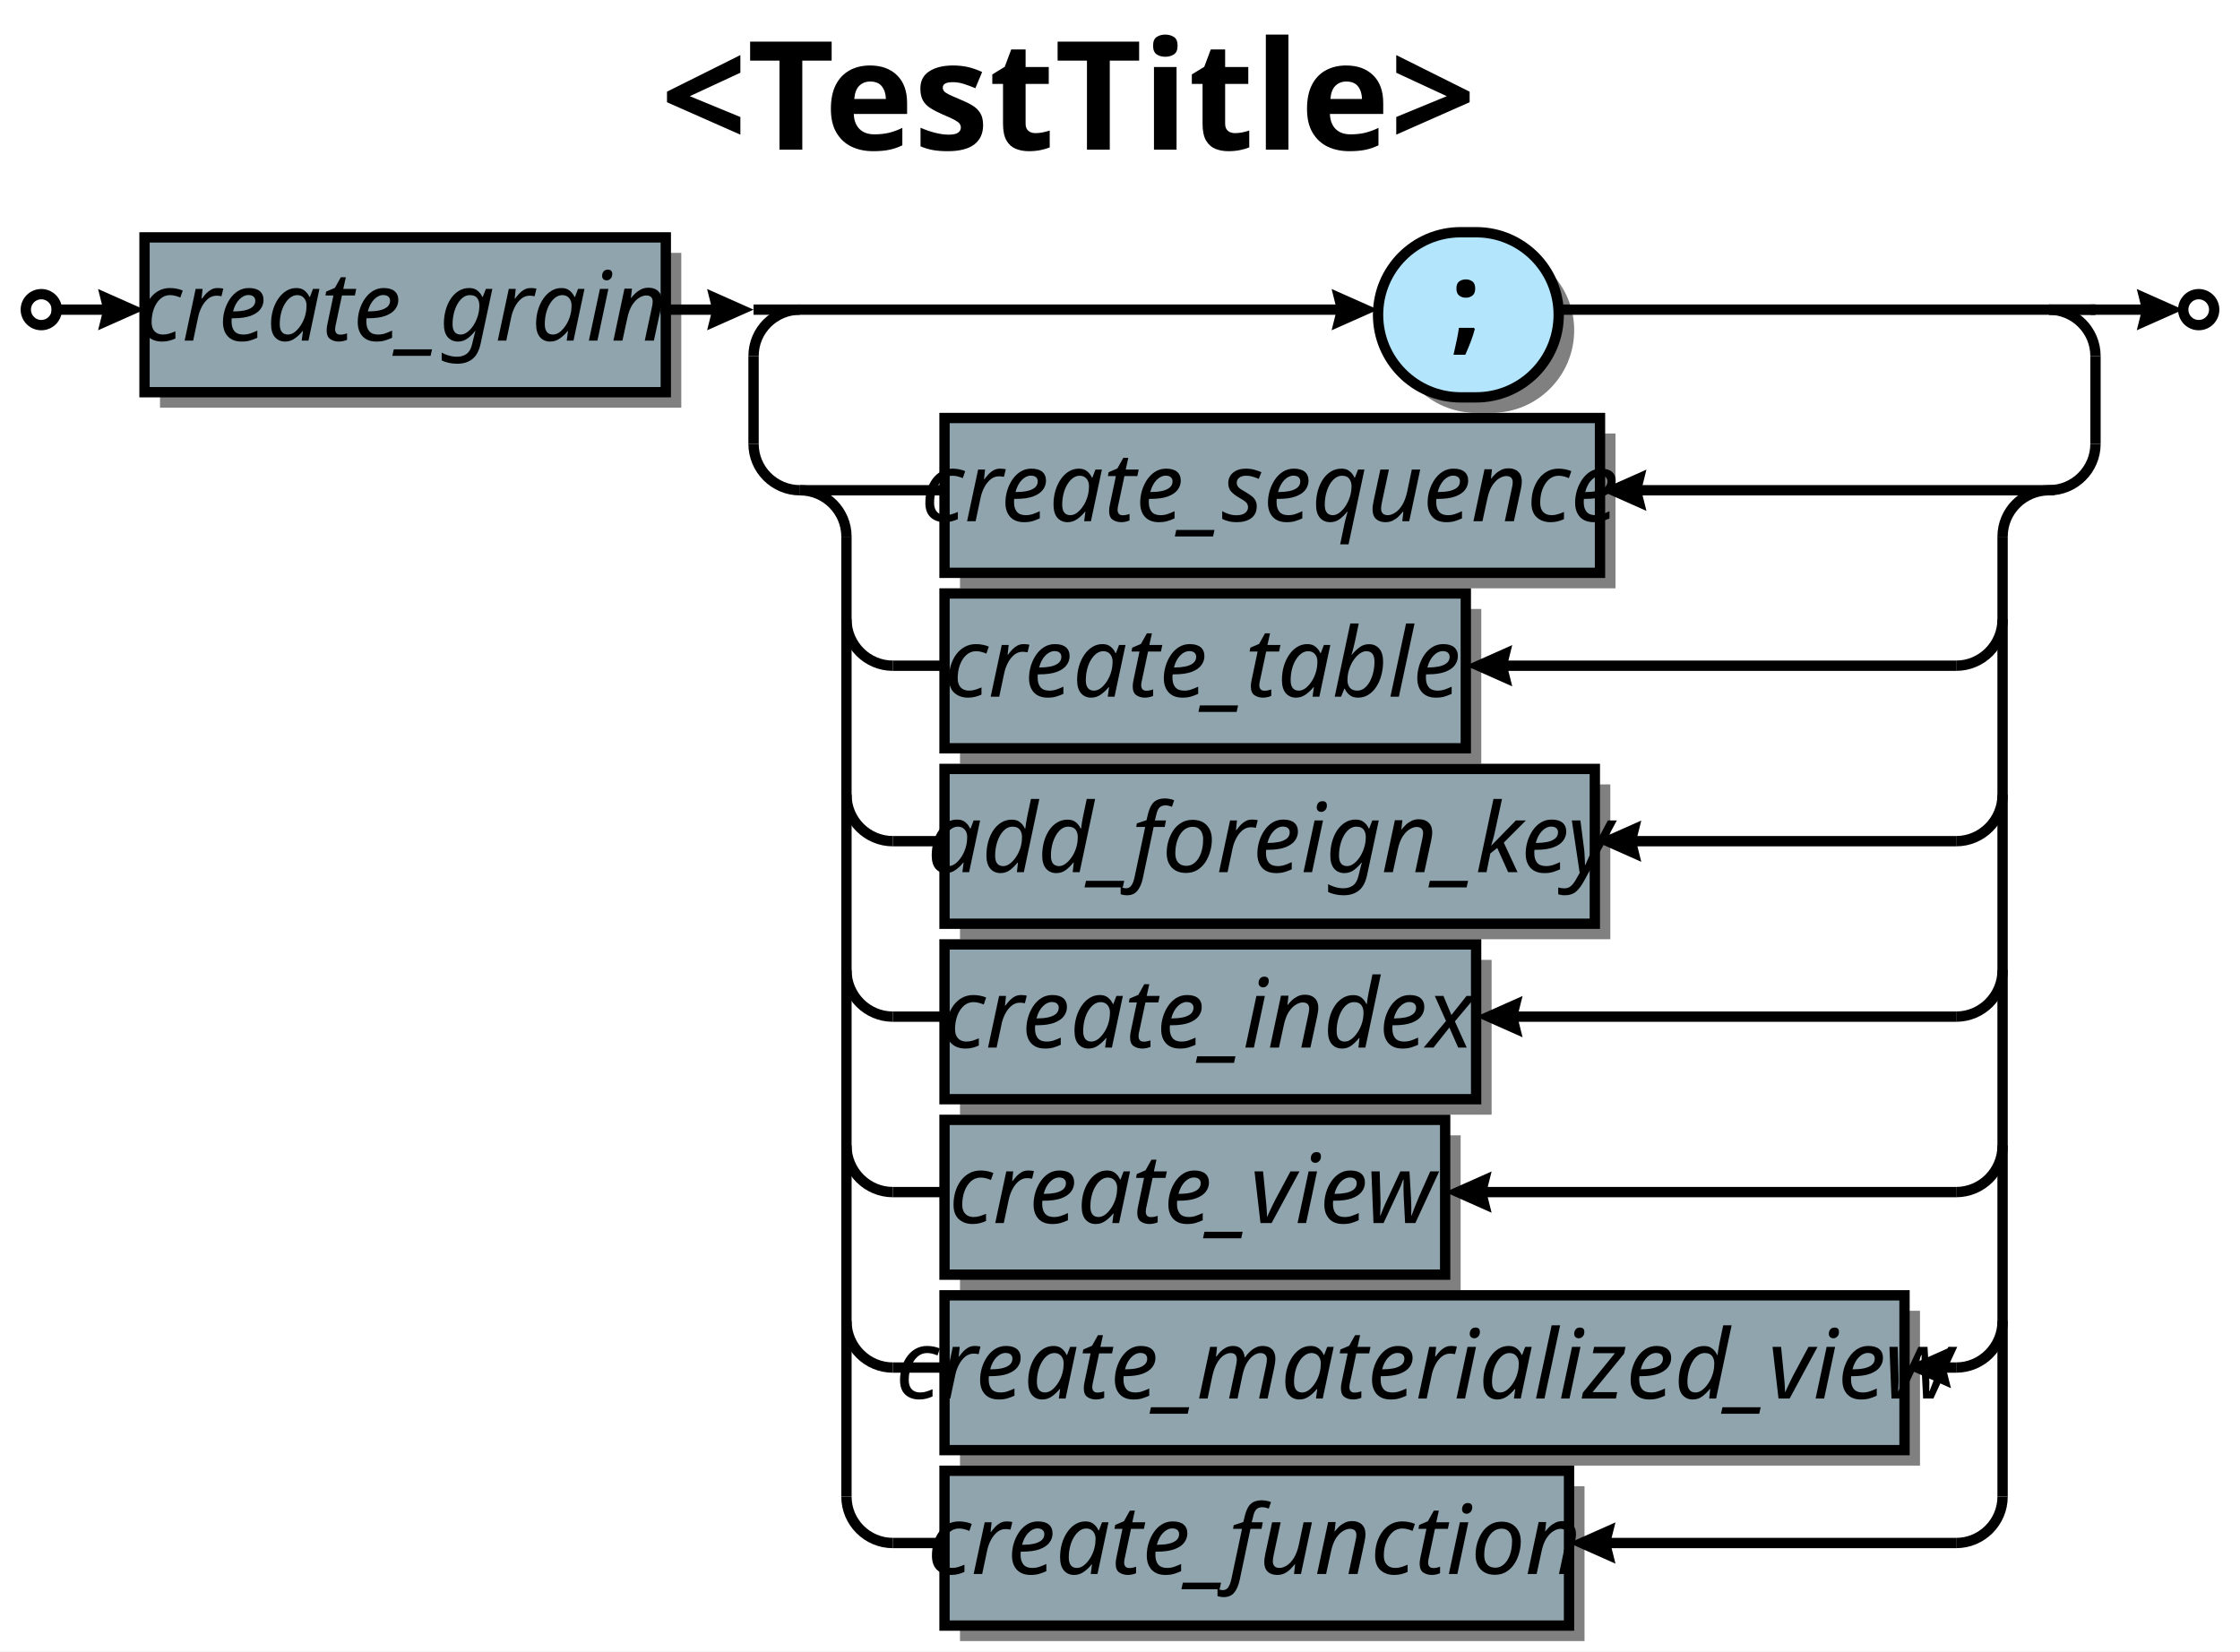
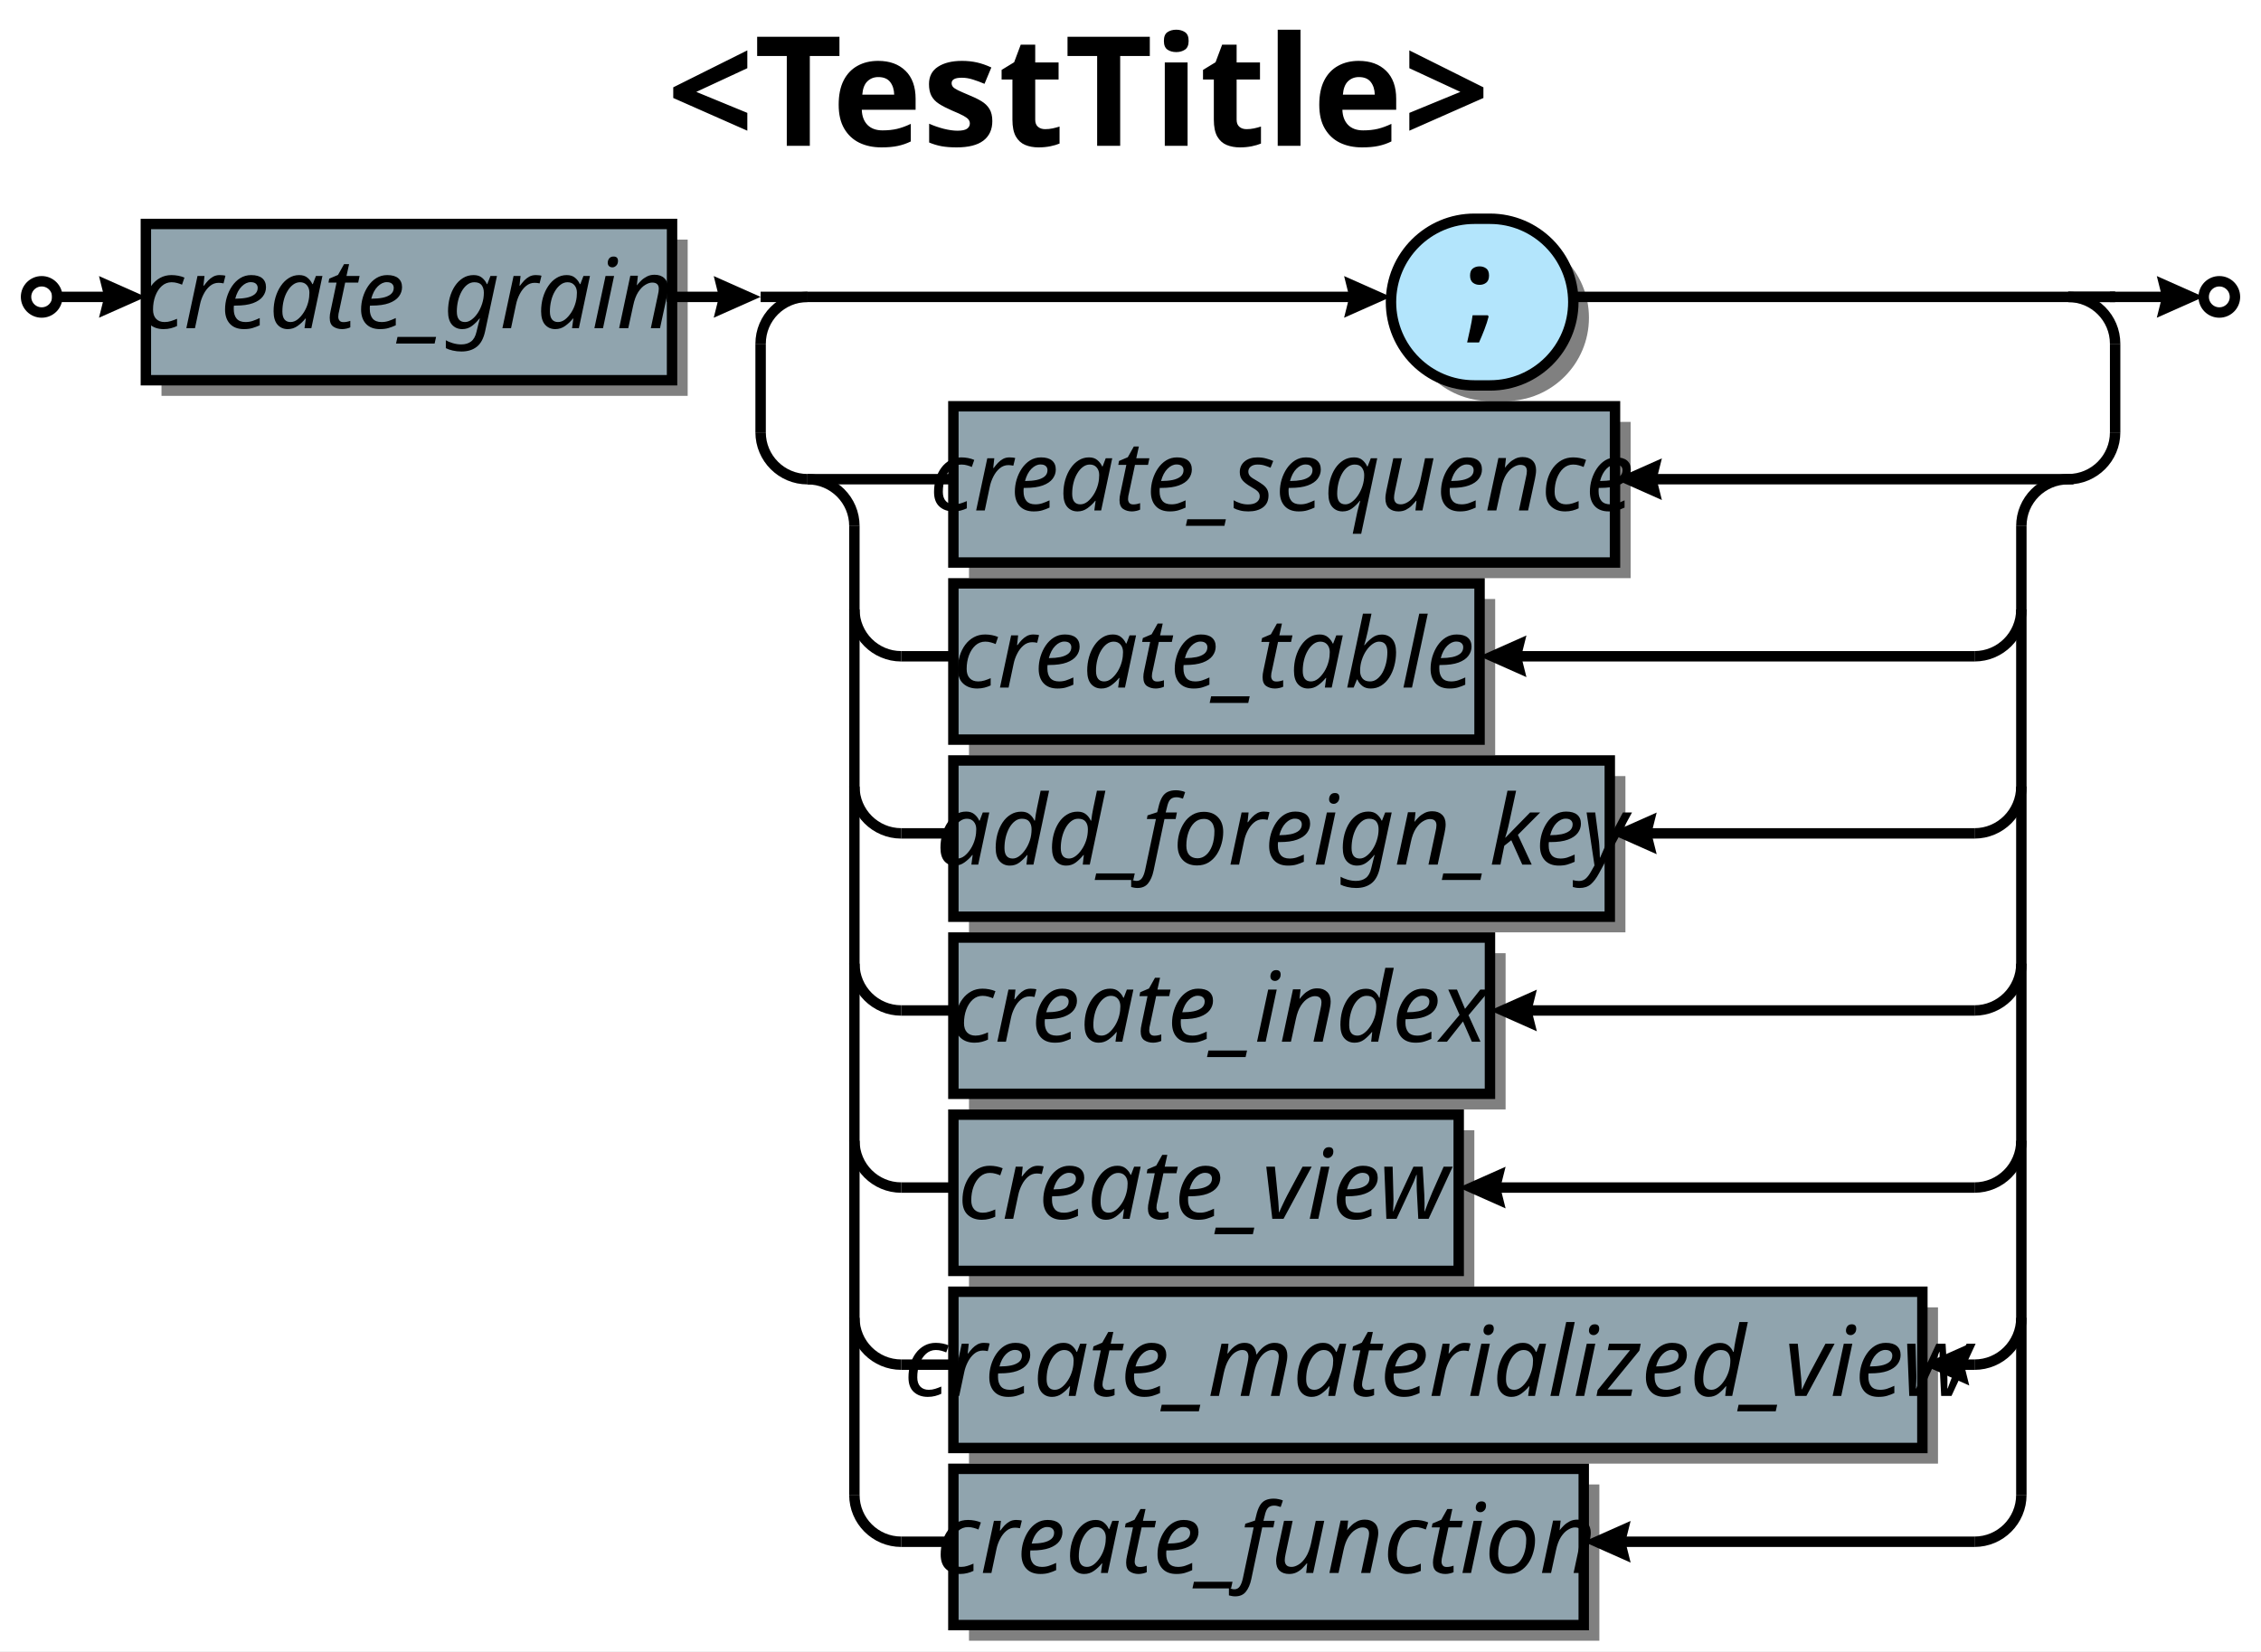
- <svg xmlns="http://www.w3.org/2000/svg" xml:space="preserve" width="434" height="320" version="1.1">
+ <svg xmlns="http://www.w3.org/2000/svg" xml:space="preserve" width="434" height="317" version="1.1">
  <style type="text/css">

.title_font {fill:#000000; text-anchor:middle;
font-family:PT Sans Bold; font-size:22pt; font-weight:bold; font-style:normal; }
.token_font {fill:#000000; text-anchor:middle;
font-family:PT Sans Bold; font-size:16pt; font-weight:bold; font-style:normal; }
.box_font {fill:#000000; text-anchor:middle;
font-family:PT Sans Italic; font-size:14pt; font-weight:normal; font-style:italic; }
.bubble_font {fill:#000000; text-anchor:middle;
font-family:PT Sans Bold; font-size:14pt; font-weight:bold; font-style:normal; }
.hex_font {fill:#000000; text-anchor:middle;
font-family:PT Sans Bold; font-size:14pt; font-weight:bold; font-style:normal; }
.label {fill: #000; text-anchor:middle; font-size:16pt; font-weight:bold; font-family:Sans;}
.link {fill: #0D47A1;}
.link:hover {fill: #0D47A1; text-decoration:underline;}
.link:visited {fill: #4A148C;}

</style>
  <defs>
    <marker id="arrow" markerWidth="5" markerHeight="4" refX="2.5" refY="2" orient="auto" markerUnits="strokeWidth">
      <path d="M0,0 L0.5,2 L0,4 L4.5,2 z" fill="#000000" />
    </marker>
  </defs>
  <rect width="100%" height="100%" fill="white" />
-   <circle cx="8" cy="60" r="3" stroke="#000000" stroke-width="2" fill="#ffffff" />
-   <rect x="31" y="49" width="101" height="30" fill="#000000" fill-opacity="0.498" />
-   <rect x="28" y="46" width="101" height="30" stroke="#000000" stroke-width="2" fill="#90a4ae" fill-opacity="1.0" />
-   <text class="box_font" x="78" y="66">create_grain</text>
-   <path d="M286,80 A16,16 0 0,1 286,48 H289 A16,16 0 0,1 289,80 z" fill="#000000" fill-opacity="0.498" />
-   <path d="M283,77 A16,16 0 0,1 283,45 H286 A16,16 0 0,1 286,77 z" stroke="#000000" stroke-width="2" fill="#b3e5fc" fill-opacity="1.0" />
-   <text class="token_font" x="284" y="66">;</text>
-   <rect x="186" y="84" width="127" height="30" fill="#000000" fill-opacity="0.498" />
-   <rect x="183" y="81" width="127" height="30" stroke="#000000" stroke-width="2" fill="#90a4ae" fill-opacity="1.0" />
-   <text class="box_font" x="246" y="101">create_sequence</text>
-   <rect x="186" y="118" width="101" height="30" fill="#000000" fill-opacity="0.498" />
-   <rect x="183" y="115" width="101" height="30" stroke="#000000" stroke-width="2" fill="#90a4ae" fill-opacity="1.0" />
-   <text class="box_font" x="233" y="135">create_table</text>
-   <rect x="186" y="152" width="126" height="30" fill="#000000" fill-opacity="0.498" />
-   <rect x="183" y="149" width="126" height="30" stroke="#000000" stroke-width="2" fill="#90a4ae" fill-opacity="1.0" />
-   <text class="box_font" x="246" y="169">add_foreign_key</text>
-   <rect x="186" y="186" width="103" height="30" fill="#000000" fill-opacity="0.498" />
-   <rect x="183" y="183" width="103" height="30" stroke="#000000" stroke-width="2" fill="#90a4ae" fill-opacity="1.0" />
-   <text class="box_font" x="234" y="203">create_index</text>
-   <rect x="186" y="220" width="97" height="30" fill="#000000" fill-opacity="0.498" />
-   <rect x="183" y="217" width="97" height="30" stroke="#000000" stroke-width="2" fill="#90a4ae" fill-opacity="1.0" />
-   <text class="box_font" x="231" y="237">create_view</text>
-   <rect x="186" y="254" width="186" height="30" fill="#000000" fill-opacity="0.498" />
-   <rect x="183" y="251" width="186" height="30" stroke="#000000" stroke-width="2" fill="#90a4ae" fill-opacity="1.0" />
-   <text class="box_font" x="276" y="271">create_materialized_view</text>
-   <rect x="186" y="288" width="121" height="30" fill="#000000" fill-opacity="0.498" />
-   <rect x="183" y="285" width="121" height="30" stroke="#000000" stroke-width="2" fill="#90a4ae" fill-opacity="1.0" />
-   <text class="box_font" x="243" y="305">create_function</text>
-   <line x1="155" y1="95" x2="183" y2="95" stroke="#000000" stroke-width="2" />
-   <line x1="398" y1="95" x2="314" y2="95" stroke="#000000" stroke-width="2" marker-end="url(#arrow)" />
-   <path d="M164,104 A9,9 0 0,0 155,95" stroke="#000000" stroke-width="2" fill="none" />
-   <line x1="173" y1="129" x2="183" y2="129" stroke="#000000" stroke-width="2" />
-   <line x1="379" y1="129" x2="288" y2="129" stroke="#000000" stroke-width="2" marker-end="url(#arrow)" />
-   <path d="M164,120 A9,9 0 0,0 173,129" stroke="#000000" stroke-width="2" fill="none" />
-   <path d="M379,129 A9,9 0 0,0 388,120" stroke="#000000" stroke-width="2" fill="none" />
-   <line x1="173" y1="163" x2="183" y2="163" stroke="#000000" stroke-width="2" />
-   <line x1="379" y1="163" x2="313" y2="163" stroke="#000000" stroke-width="2" marker-end="url(#arrow)" />
-   <path d="M164,154 A9,9 0 0,0 173,163" stroke="#000000" stroke-width="2" fill="none" />
-   <path d="M379,163 A9,9 0 0,0 388,154" stroke="#000000" stroke-width="2" fill="none" />
-   <line x1="173" y1="197" x2="183" y2="197" stroke="#000000" stroke-width="2" />
-   <line x1="379" y1="197" x2="290" y2="197" stroke="#000000" stroke-width="2" marker-end="url(#arrow)" />
-   <path d="M164,188 A9,9 0 0,0 173,197" stroke="#000000" stroke-width="2" fill="none" />
-   <path d="M379,197 A9,9 0 0,0 388,188" stroke="#000000" stroke-width="2" fill="none" />
-   <line x1="173" y1="231" x2="183" y2="231" stroke="#000000" stroke-width="2" />
-   <line x1="379" y1="231" x2="284" y2="231" stroke="#000000" stroke-width="2" marker-end="url(#arrow)" />
-   <path d="M164,222 A9,9 0 0,0 173,231" stroke="#000000" stroke-width="2" fill="none" />
-   <path d="M379,231 A9,9 0 0,0 388,222" stroke="#000000" stroke-width="2" fill="none" />
-   <line x1="173" y1="265" x2="183" y2="265" stroke="#000000" stroke-width="2" />
-   <line x1="379" y1="265" x2="373" y2="265" stroke="#000000" stroke-width="2" marker-end="url(#arrow)" />
-   <path d="M164,256 A9,9 0 0,0 173,265" stroke="#000000" stroke-width="2" fill="none" />
-   <path d="M379,265 A9,9 0 0,0 388,256" stroke="#000000" stroke-width="2" fill="none" />
-   <line x1="173" y1="299" x2="183" y2="299" stroke="#000000" stroke-width="2" />
-   <line x1="379" y1="299" x2="308" y2="299" stroke="#000000" stroke-width="2" marker-end="url(#arrow)" />
-   <path d="M164,290 A9,9 0 0,0 173,299" stroke="#000000" stroke-width="2" fill="none" />
-   <path d="M379,299 A9,9 0 0,0 388,290" stroke="#000000" stroke-width="2" fill="none" />
-   <path d="M397,95 A9,9 0 0,0 388,104" stroke="#000000" stroke-width="2" fill="none" />
-   <line x1="164" y1="290" x2="164" y2="104" stroke="#000000" stroke-width="2" />
-   <line x1="388" y1="290" x2="388" y2="104" stroke="#000000" stroke-width="2" />
-   <line x1="155" y1="60" x2="263" y2="60" stroke="#000000" stroke-width="2" marker-end="url(#arrow)" />
-   <line x1="302" y1="60" x2="406" y2="60" stroke="#000000" stroke-width="2" />
-   <line x1="146" y1="60" x2="155" y2="60" stroke="#000000" stroke-width="2" />
-   <path d="M155,60 A9,9 0 0,0 146,69" stroke="#000000" stroke-width="2" fill="none" />
-   <line x1="146" y1="69" x2="146" y2="86" stroke="#000000" stroke-width="2" />
-   <path d="M146,86 A9,9 0 0,0 155,95" stroke="#000000" stroke-width="2" fill="none" />
-   <path d="M406,69 A9,9 0 0,0 397,60" stroke="#000000" stroke-width="2" fill="none" />
-   <line x1="406" y1="69" x2="406" y2="86" stroke="#000000" stroke-width="2" />
-   <path d="M397,95 A9,9 0 0,0 406,86" stroke="#000000" stroke-width="2" fill="none" />
-   <line x1="397" y1="60" x2="406" y2="60" stroke="#000000" stroke-width="2" />
-   <line x1="128" y1="60" x2="142" y2="60" stroke="#000000" stroke-width="2" marker-end="url(#arrow)" />
-   <line x1="10" y1="60" x2="24" y2="60" stroke="#000000" stroke-width="2" marker-end="url(#arrow)" />
-   <circle cx="426" cy="60" r="3" stroke="#000000" stroke-width="2" fill="#ffffff" />
-   <line x1="405" y1="60" x2="419" y2="60" stroke="#000000" stroke-width="2" marker-end="url(#arrow)" />
-   <text class="title_font" x="207" y="29">&lt;TestTitle&gt;</text>
+   <circle cx="8" cy="57" r="3" stroke="#000000" stroke-width="2" fill="#ffffff" />
+   <rect x="31" y="46" width="101" height="30" fill="#000000" fill-opacity="0.498" />
+   <rect x="28" y="43" width="101" height="30" stroke="#000000" stroke-width="2" fill="#90a4ae" fill-opacity="1.0" />
+   <text class="box_font" x="78" y="63">create_grain</text>
+   <path d="M286,77 A16,16 0 0,1 286,45 H289 A16,16 0 0,1 289,77 z" fill="#000000" fill-opacity="0.498" />
+   <path d="M283,74 A16,16 0 0,1 283,42 H286 A16,16 0 0,1 286,74 z" stroke="#000000" stroke-width="2" fill="#b3e5fc" fill-opacity="1.0" />
+   <text class="token_font" x="284" y="63">;</text>
+   <rect x="186" y="81" width="127" height="30" fill="#000000" fill-opacity="0.498" />
+   <rect x="183" y="78" width="127" height="30" stroke="#000000" stroke-width="2" fill="#90a4ae" fill-opacity="1.0" />
+   <text class="box_font" x="246" y="98">create_sequence</text>
+   <rect x="186" y="115" width="101" height="30" fill="#000000" fill-opacity="0.498" />
+   <rect x="183" y="112" width="101" height="30" stroke="#000000" stroke-width="2" fill="#90a4ae" fill-opacity="1.0" />
+   <text class="box_font" x="233" y="132">create_table</text>
+   <rect x="186" y="149" width="126" height="30" fill="#000000" fill-opacity="0.498" />
+   <rect x="183" y="146" width="126" height="30" stroke="#000000" stroke-width="2" fill="#90a4ae" fill-opacity="1.0" />
+   <text class="box_font" x="246" y="166">add_foreign_key</text>
+   <rect x="186" y="183" width="103" height="30" fill="#000000" fill-opacity="0.498" />
+   <rect x="183" y="180" width="103" height="30" stroke="#000000" stroke-width="2" fill="#90a4ae" fill-opacity="1.0" />
+   <text class="box_font" x="234" y="200">create_index</text>
+   <rect x="186" y="217" width="97" height="30" fill="#000000" fill-opacity="0.498" />
+   <rect x="183" y="214" width="97" height="30" stroke="#000000" stroke-width="2" fill="#90a4ae" fill-opacity="1.0" />
+   <text class="box_font" x="231" y="234">create_view</text>
+   <rect x="186" y="251" width="186" height="30" fill="#000000" fill-opacity="0.498" />
+   <rect x="183" y="248" width="186" height="30" stroke="#000000" stroke-width="2" fill="#90a4ae" fill-opacity="1.0" />
+   <text class="box_font" x="276" y="268">create_materialized_view</text>
+   <rect x="186" y="285" width="121" height="30" fill="#000000" fill-opacity="0.498" />
+   <rect x="183" y="282" width="121" height="30" stroke="#000000" stroke-width="2" fill="#90a4ae" fill-opacity="1.0" />
+   <text class="box_font" x="243" y="302">create_function</text>
+   <line x1="155" y1="92" x2="183" y2="92" stroke="#000000" stroke-width="2" />
+   <line x1="398" y1="92" x2="314" y2="92" stroke="#000000" stroke-width="2" marker-end="url(#arrow)" />
+   <path d="M164,101 A9,9 0 0,0 155,92" stroke="#000000" stroke-width="2" fill="none" />
+   <line x1="173" y1="126" x2="183" y2="126" stroke="#000000" stroke-width="2" />
+   <line x1="379" y1="126" x2="288" y2="126" stroke="#000000" stroke-width="2" marker-end="url(#arrow)" />
+   <path d="M164,117 A9,9 0 0,0 173,126" stroke="#000000" stroke-width="2" fill="none" />
+   <path d="M379,126 A9,9 0 0,0 388,117" stroke="#000000" stroke-width="2" fill="none" />
+   <line x1="173" y1="160" x2="183" y2="160" stroke="#000000" stroke-width="2" />
+   <line x1="379" y1="160" x2="313" y2="160" stroke="#000000" stroke-width="2" marker-end="url(#arrow)" />
+   <path d="M164,151 A9,9 0 0,0 173,160" stroke="#000000" stroke-width="2" fill="none" />
+   <path d="M379,160 A9,9 0 0,0 388,151" stroke="#000000" stroke-width="2" fill="none" />
+   <line x1="173" y1="194" x2="183" y2="194" stroke="#000000" stroke-width="2" />
+   <line x1="379" y1="194" x2="290" y2="194" stroke="#000000" stroke-width="2" marker-end="url(#arrow)" />
+   <path d="M164,185 A9,9 0 0,0 173,194" stroke="#000000" stroke-width="2" fill="none" />
+   <path d="M379,194 A9,9 0 0,0 388,185" stroke="#000000" stroke-width="2" fill="none" />
+   <line x1="173" y1="228" x2="183" y2="228" stroke="#000000" stroke-width="2" />
+   <line x1="379" y1="228" x2="284" y2="228" stroke="#000000" stroke-width="2" marker-end="url(#arrow)" />
+   <path d="M164,219 A9,9 0 0,0 173,228" stroke="#000000" stroke-width="2" fill="none" />
+   <path d="M379,228 A9,9 0 0,0 388,219" stroke="#000000" stroke-width="2" fill="none" />
+   <line x1="173" y1="262" x2="183" y2="262" stroke="#000000" stroke-width="2" />
+   <line x1="379" y1="262" x2="373" y2="262" stroke="#000000" stroke-width="2" marker-end="url(#arrow)" />
+   <path d="M164,253 A9,9 0 0,0 173,262" stroke="#000000" stroke-width="2" fill="none" />
+   <path d="M379,262 A9,9 0 0,0 388,253" stroke="#000000" stroke-width="2" fill="none" />
+   <line x1="173" y1="296" x2="183" y2="296" stroke="#000000" stroke-width="2" />
+   <line x1="379" y1="296" x2="308" y2="296" stroke="#000000" stroke-width="2" marker-end="url(#arrow)" />
+   <path d="M164,287 A9,9 0 0,0 173,296" stroke="#000000" stroke-width="2" fill="none" />
+   <path d="M379,296 A9,9 0 0,0 388,287" stroke="#000000" stroke-width="2" fill="none" />
+   <path d="M397,92 A9,9 0 0,0 388,101" stroke="#000000" stroke-width="2" fill="none" />
+   <line x1="164" y1="287" x2="164" y2="101" stroke="#000000" stroke-width="2" />
+   <line x1="388" y1="287" x2="388" y2="101" stroke="#000000" stroke-width="2" />
+   <line x1="155" y1="57" x2="263" y2="57" stroke="#000000" stroke-width="2" marker-end="url(#arrow)" />
+   <line x1="302" y1="57" x2="406" y2="57" stroke="#000000" stroke-width="2" />
+   <line x1="146" y1="57" x2="155" y2="57" stroke="#000000" stroke-width="2" />
+   <path d="M155,57 A9,9 0 0,0 146,66" stroke="#000000" stroke-width="2" fill="none" />
+   <line x1="146" y1="66" x2="146" y2="83" stroke="#000000" stroke-width="2" />
+   <path d="M146,83 A9,9 0 0,0 155,92" stroke="#000000" stroke-width="2" fill="none" />
+   <path d="M406,66 A9,9 0 0,0 397,57" stroke="#000000" stroke-width="2" fill="none" />
+   <line x1="406" y1="66" x2="406" y2="83" stroke="#000000" stroke-width="2" />
+   <path d="M397,92 A9,9 0 0,0 406,83" stroke="#000000" stroke-width="2" fill="none" />
+   <line x1="397" y1="57" x2="406" y2="57" stroke="#000000" stroke-width="2" />
+   <line x1="128" y1="57" x2="142" y2="57" stroke="#000000" stroke-width="2" marker-end="url(#arrow)" />
+   <line x1="10" y1="57" x2="24" y2="57" stroke="#000000" stroke-width="2" marker-end="url(#arrow)" />
+   <circle cx="426" cy="57" r="3" stroke="#000000" stroke-width="2" fill="#ffffff" />
+   <line x1="405" y1="57" x2="419" y2="57" stroke="#000000" stroke-width="2" marker-end="url(#arrow)" />
+   <text class="title_font" x="207" y="28">&lt;TestTitle&gt;</text>
</svg>
